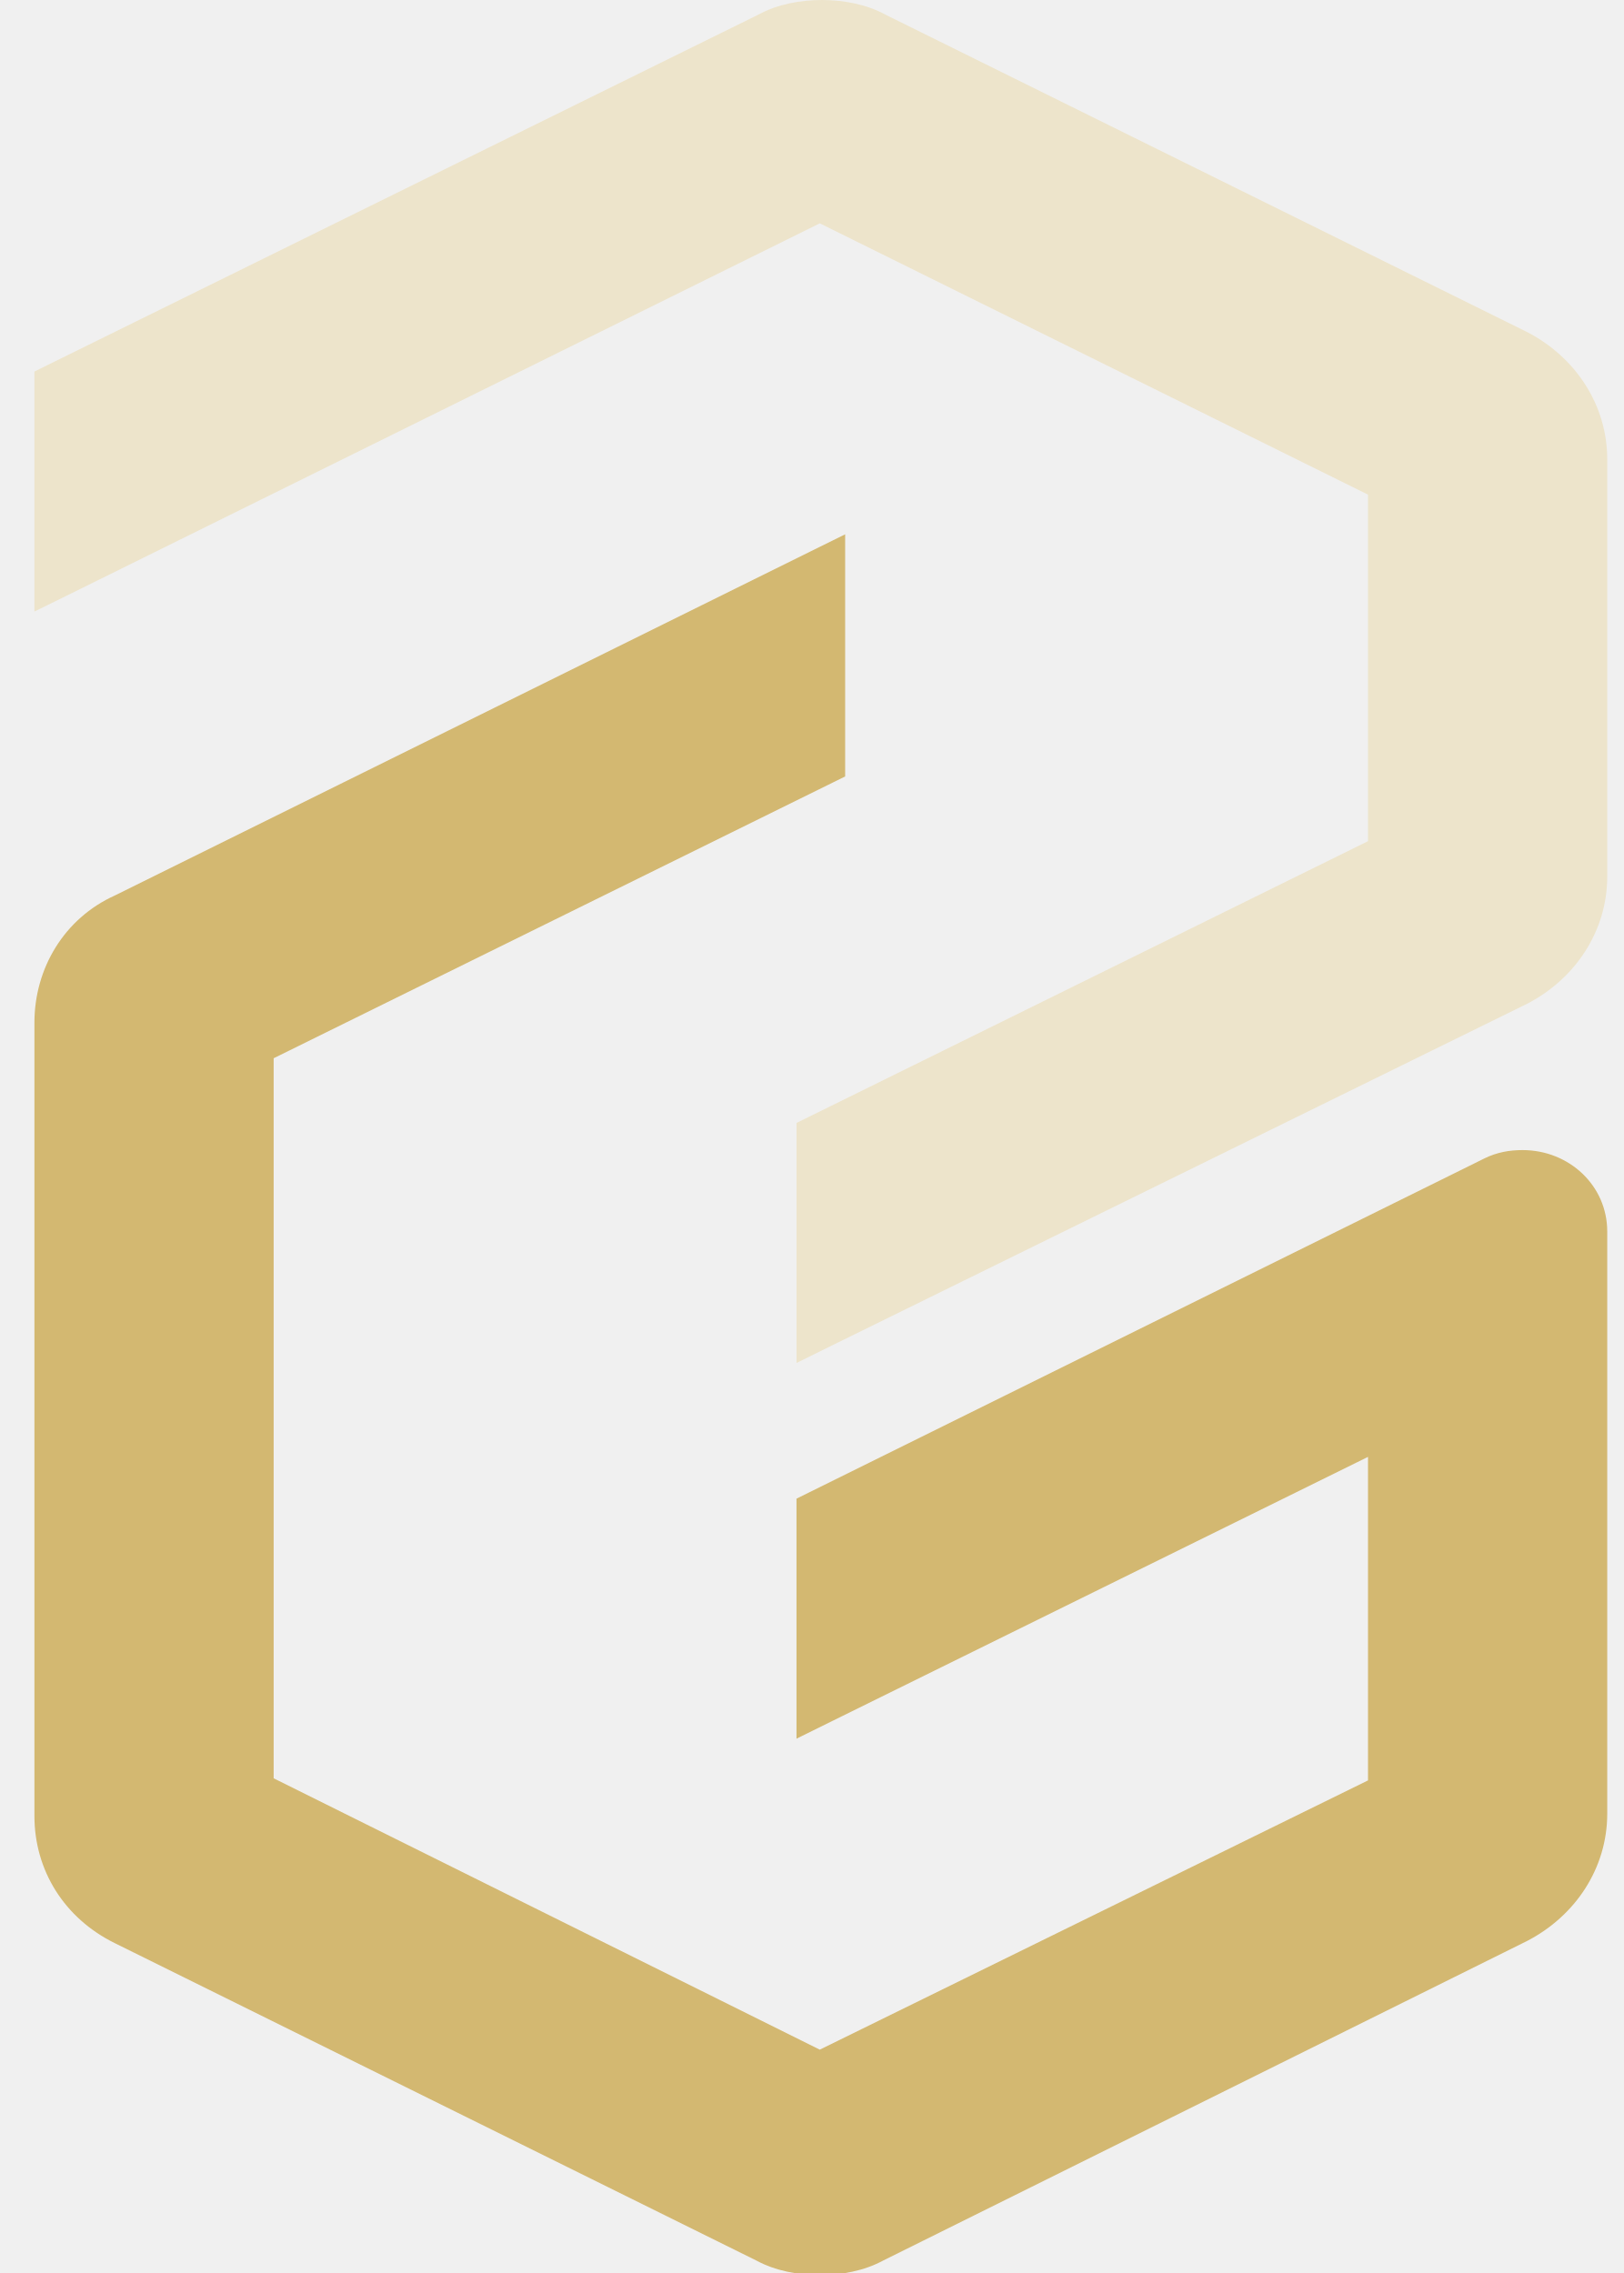
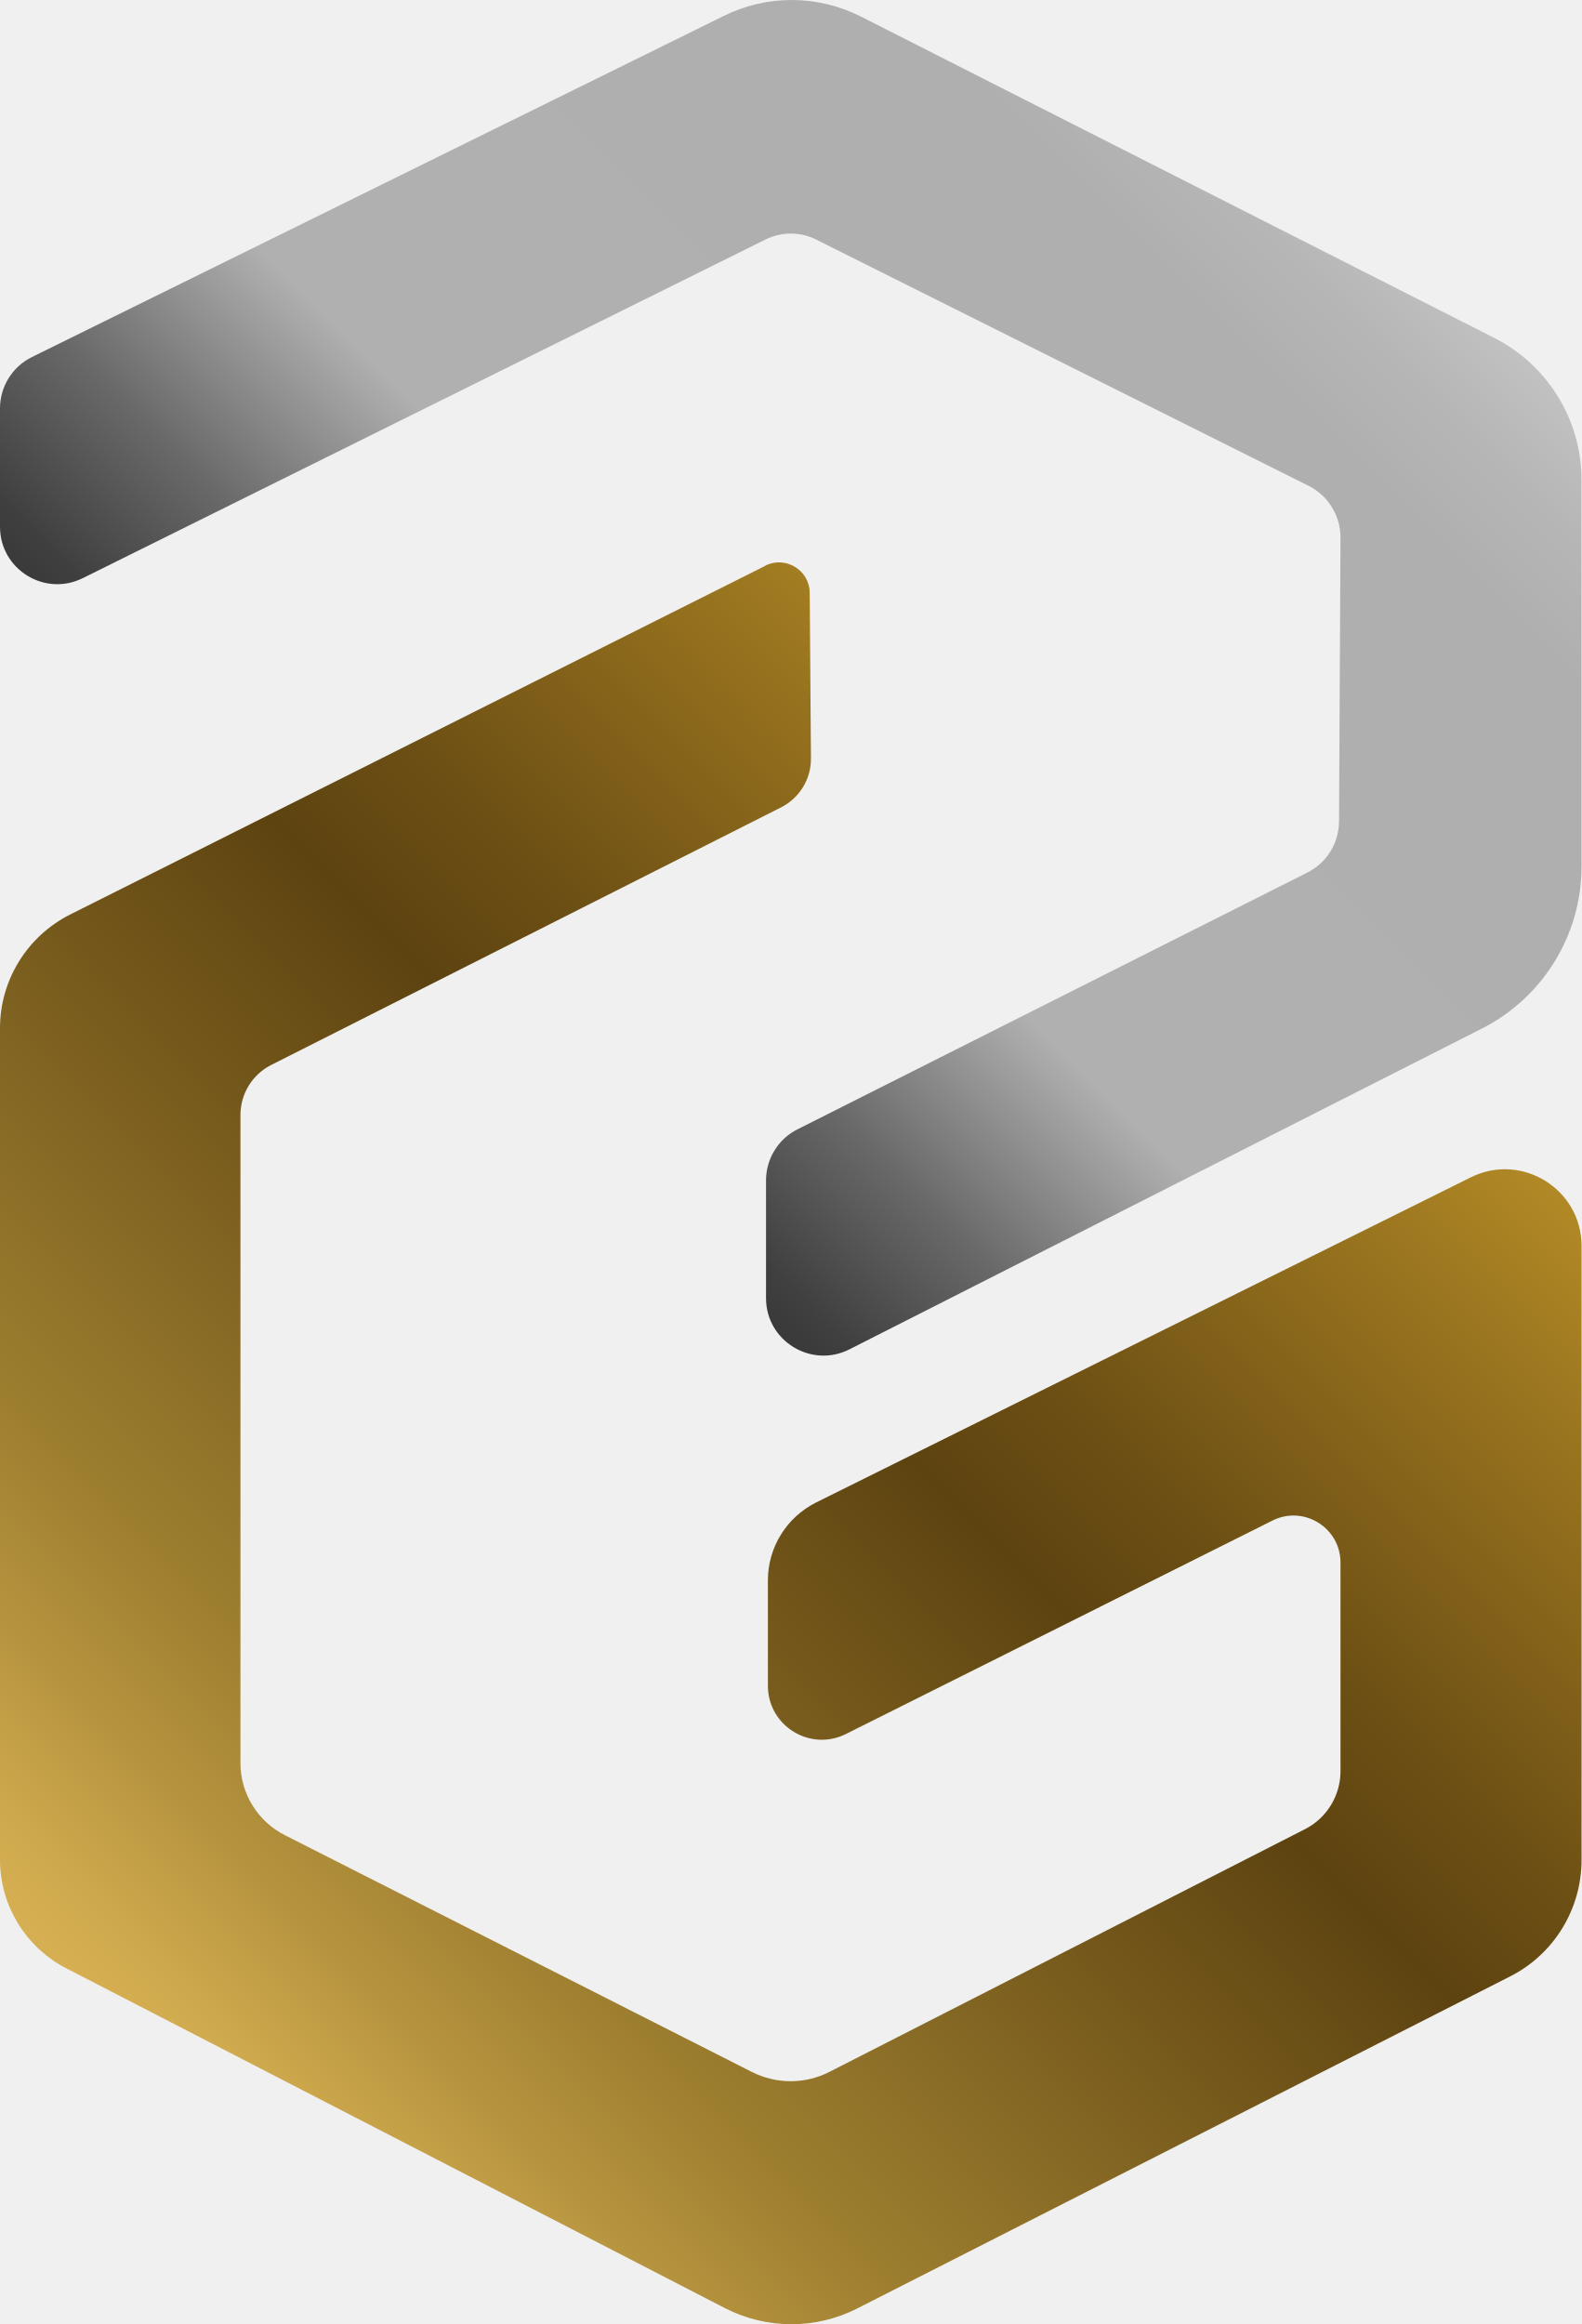
- <svg xmlns="http://www.w3.org/2000/svg" width="30" height="42" viewBox="0 0 30 42" fill="none">
-   <path d="M28.13 21.251C27.895 21.251 27.661 21.289 27.426 21.405L14.95 27.576L14.716 27.692V32.127L15.341 31.818L25.275 26.92V32.898L15.146 37.873L5.056 32.859V19.554L15.38 14.463L15.615 14.347V9.873L14.989 10.182L2.123 16.546C1.184 16.97 0.636 17.895 0.636 18.898V33.554C0.636 34.556 1.184 35.444 2.123 35.906L13.973 41.769C14.325 41.961 14.755 42.039 15.146 42.039C15.537 42.039 15.967 41.961 16.319 41.769L28.208 35.868C29.108 35.405 29.695 34.518 29.695 33.515V22.755C29.695 21.906 28.991 21.251 28.13 21.251Z" fill="#D3B871" />
-   <path d="M28.208 6.132L16.358 0.27C16.006 0.077 15.576 0 15.185 0C14.794 0 14.364 0.077 14.012 0.27L0.871 6.749L0.636 6.865V11.3L1.262 10.992L15.146 4.127L25.275 9.14V15.543L14.95 20.634L14.716 20.749V25.185L15.341 24.876L28.208 18.551C29.108 18.088 29.695 17.201 29.695 16.198V8.485C29.695 7.482 29.108 6.595 28.208 6.132Z" fill="#EDE4CB" />
+ <svg xmlns="http://www.w3.org/2000/svg" width="358" height="526" viewBox="0 0 358 526" fill="none">
+   <g clip-path="url(#clip0_2167_69)">
+     <path d="M7.25 80.801L163.887 3.579C173.68 -1.271 185.168 -1.176 194.913 3.768L338.226 76.469C350.373 82.637 358 95.068 358 108.676V196.115C358 211.559 349.29 225.732 335.543 232.748L192.277 305.402C183.661 309.781 173.397 303.518 173.397 293.819V267.168C173.397 262.271 176.175 257.751 180.554 255.585L295.948 197.48C300.326 195.267 303.057 190.841 303.104 185.944L303.434 121.672C303.434 116.727 300.656 112.207 296.277 109.994L184.791 54.244C181.166 52.408 176.881 52.408 173.209 54.244L18.738 130.853C10.122 135.138 0 128.876 0 119.223V92.431C0 87.487 2.825 82.967 7.25 80.801Z" fill="url(#paint0_linear_2167_69)" />
+     <path d="M173.303 128.027L15.866 206.991C6.168 211.888 0 221.823 0 232.7V420.904C0 431.263 5.791 440.727 14.972 445.483L164.123 522.421C173.492 527.224 184.555 527.271 193.972 522.516L341.851 447.319C351.785 442.281 358 432.063 358 420.951V281.999C358 269.145 344.488 260.763 332.953 266.461L184.744 340.057C178.058 343.4 173.821 350.227 173.821 357.667V381.54C173.821 390.627 183.378 396.513 191.476 392.464L288.038 344.153C295.1 340.622 303.434 345.754 303.434 353.664V400.892C303.434 406.401 300.326 411.486 295.43 413.982L187.757 468.932C182.249 471.757 175.704 471.757 170.149 468.932L64.453 415.347C58.333 412.24 54.425 405.93 54.425 399.056V252.382C54.425 247.579 57.109 243.2 61.393 241.034L176.787 182.742C180.977 180.623 183.614 176.338 183.567 171.629L183.284 134.196C183.284 129.063 177.823 125.72 173.209 128.027H173.303Z" fill="url(#paint1_linear_2167_69)" />
+   </g>
+   <defs>
+     <linearGradient id="paint0_linear_2167_69" x1="-273.726" y1="602.845" x2="555.886" y2="-226.619" gradientUnits="userSpaceOnUse">
+       <stop />
+       <stop offset="0.06" stop-color="#232323" />
+       <stop offset="0.1" stop-color="#4F4F4F" />
+       <stop offset="0.16" stop-color="#939393" />
+       <stop offset="0.19" stop-color="#AEAEAE" />
+       <stop offset="0.24" stop-color="#A4A4A4" />
+       <stop offset="0.34" stop-color="#898989" />
+       <stop offset="0.35" stop-color="#878787" />
+       <stop offset="0.36" stop-color="#7B7B7B" />
+       <stop offset="0.42" stop-color="#454545" />
+       <stop offset="0.44" stop-color="#303030" />
+       <stop offset="0.46" stop-color="#3F3F3F" />
+       <stop offset="0.49" stop-color="#686868" />
+       <stop offset="0.53" stop-color="#B0B0B0" />
+       <stop offset="0.65" stop-color="#AFAFAF" />
+       <stop offset="0.67" stop-color="#B6B6B6" />
+       <stop offset="0.7" stop-color="#C9C9C9" />
+       <stop offset="0.74" stop-color="#E9E9E9" />
+       <stop offset="0.75" stop-color="#EDEDED" />
+       <stop offset="0.83" stop-color="#EEEEEE" />
+       <stop offset="0.86" stop-color="#C9C9C9" />
+       <stop offset="0.9" stop-color="#939393" />
+       <stop offset="0.93" stop-color="#7E7E7E" />
+     </linearGradient>
+     <linearGradient id="paint1_linear_2167_69" x1="-177.305" y1="683.268" x2="622.878" y2="-116.818" gradientUnits="userSpaceOnUse">
+       <stop stop-color="#5E4C14" />
+       <stop offset="0.06" stop-color="#7C6517" />
+       <stop offset="0.19" stop-color="#BF9D43" />
+       <stop offset="0.26" stop-color="#DAB355" />
+       <stop offset="0.28" stop-color="#D0AA4E" />
+       <stop offset="0.31" stop-color="#B5933E" />
+       <stop offset="0.34" stop-color="#9E7F30" />
+       <stop offset="0.42" stop-color="#72561A" />
+       <stop offset="0.46" stop-color="#5D4310" />
+       <stop offset="0.49" stop-color="#6C4F14" />
+       <stop offset="0.55" stop-color="#95711E" />
+       <stop offset="0.59" stop-color="#B28926" />
+       <stop offset="0.62" stop-color="#BF9734" />
+       <stop offset="0.65" stop-color="#C59E3B" />
+       <stop offset="0.66" stop-color="#C8A342" />
+       <stop offset="0.69" stop-color="#D2B455" />
+       <stop offset="0.71" stop-color="#E3CF75" />
+       <stop offset="0.73" stop-color="#F7F09C" />
+       <stop offset="0.78" stop-color="#F8F19F" />
+       <stop offset="0.82" stop-color="#E5D37E" />
+       <stop offset="0.89" stop-color="#C6A348" />
+       <stop offset="0.93" stop-color="#BB9133" />
+     </linearGradient>
+     <clipPath id="clip0_2167_69">
+       <rect width="358" height="526" fill="white" />
+     </clipPath>
+   </defs>
</svg>
